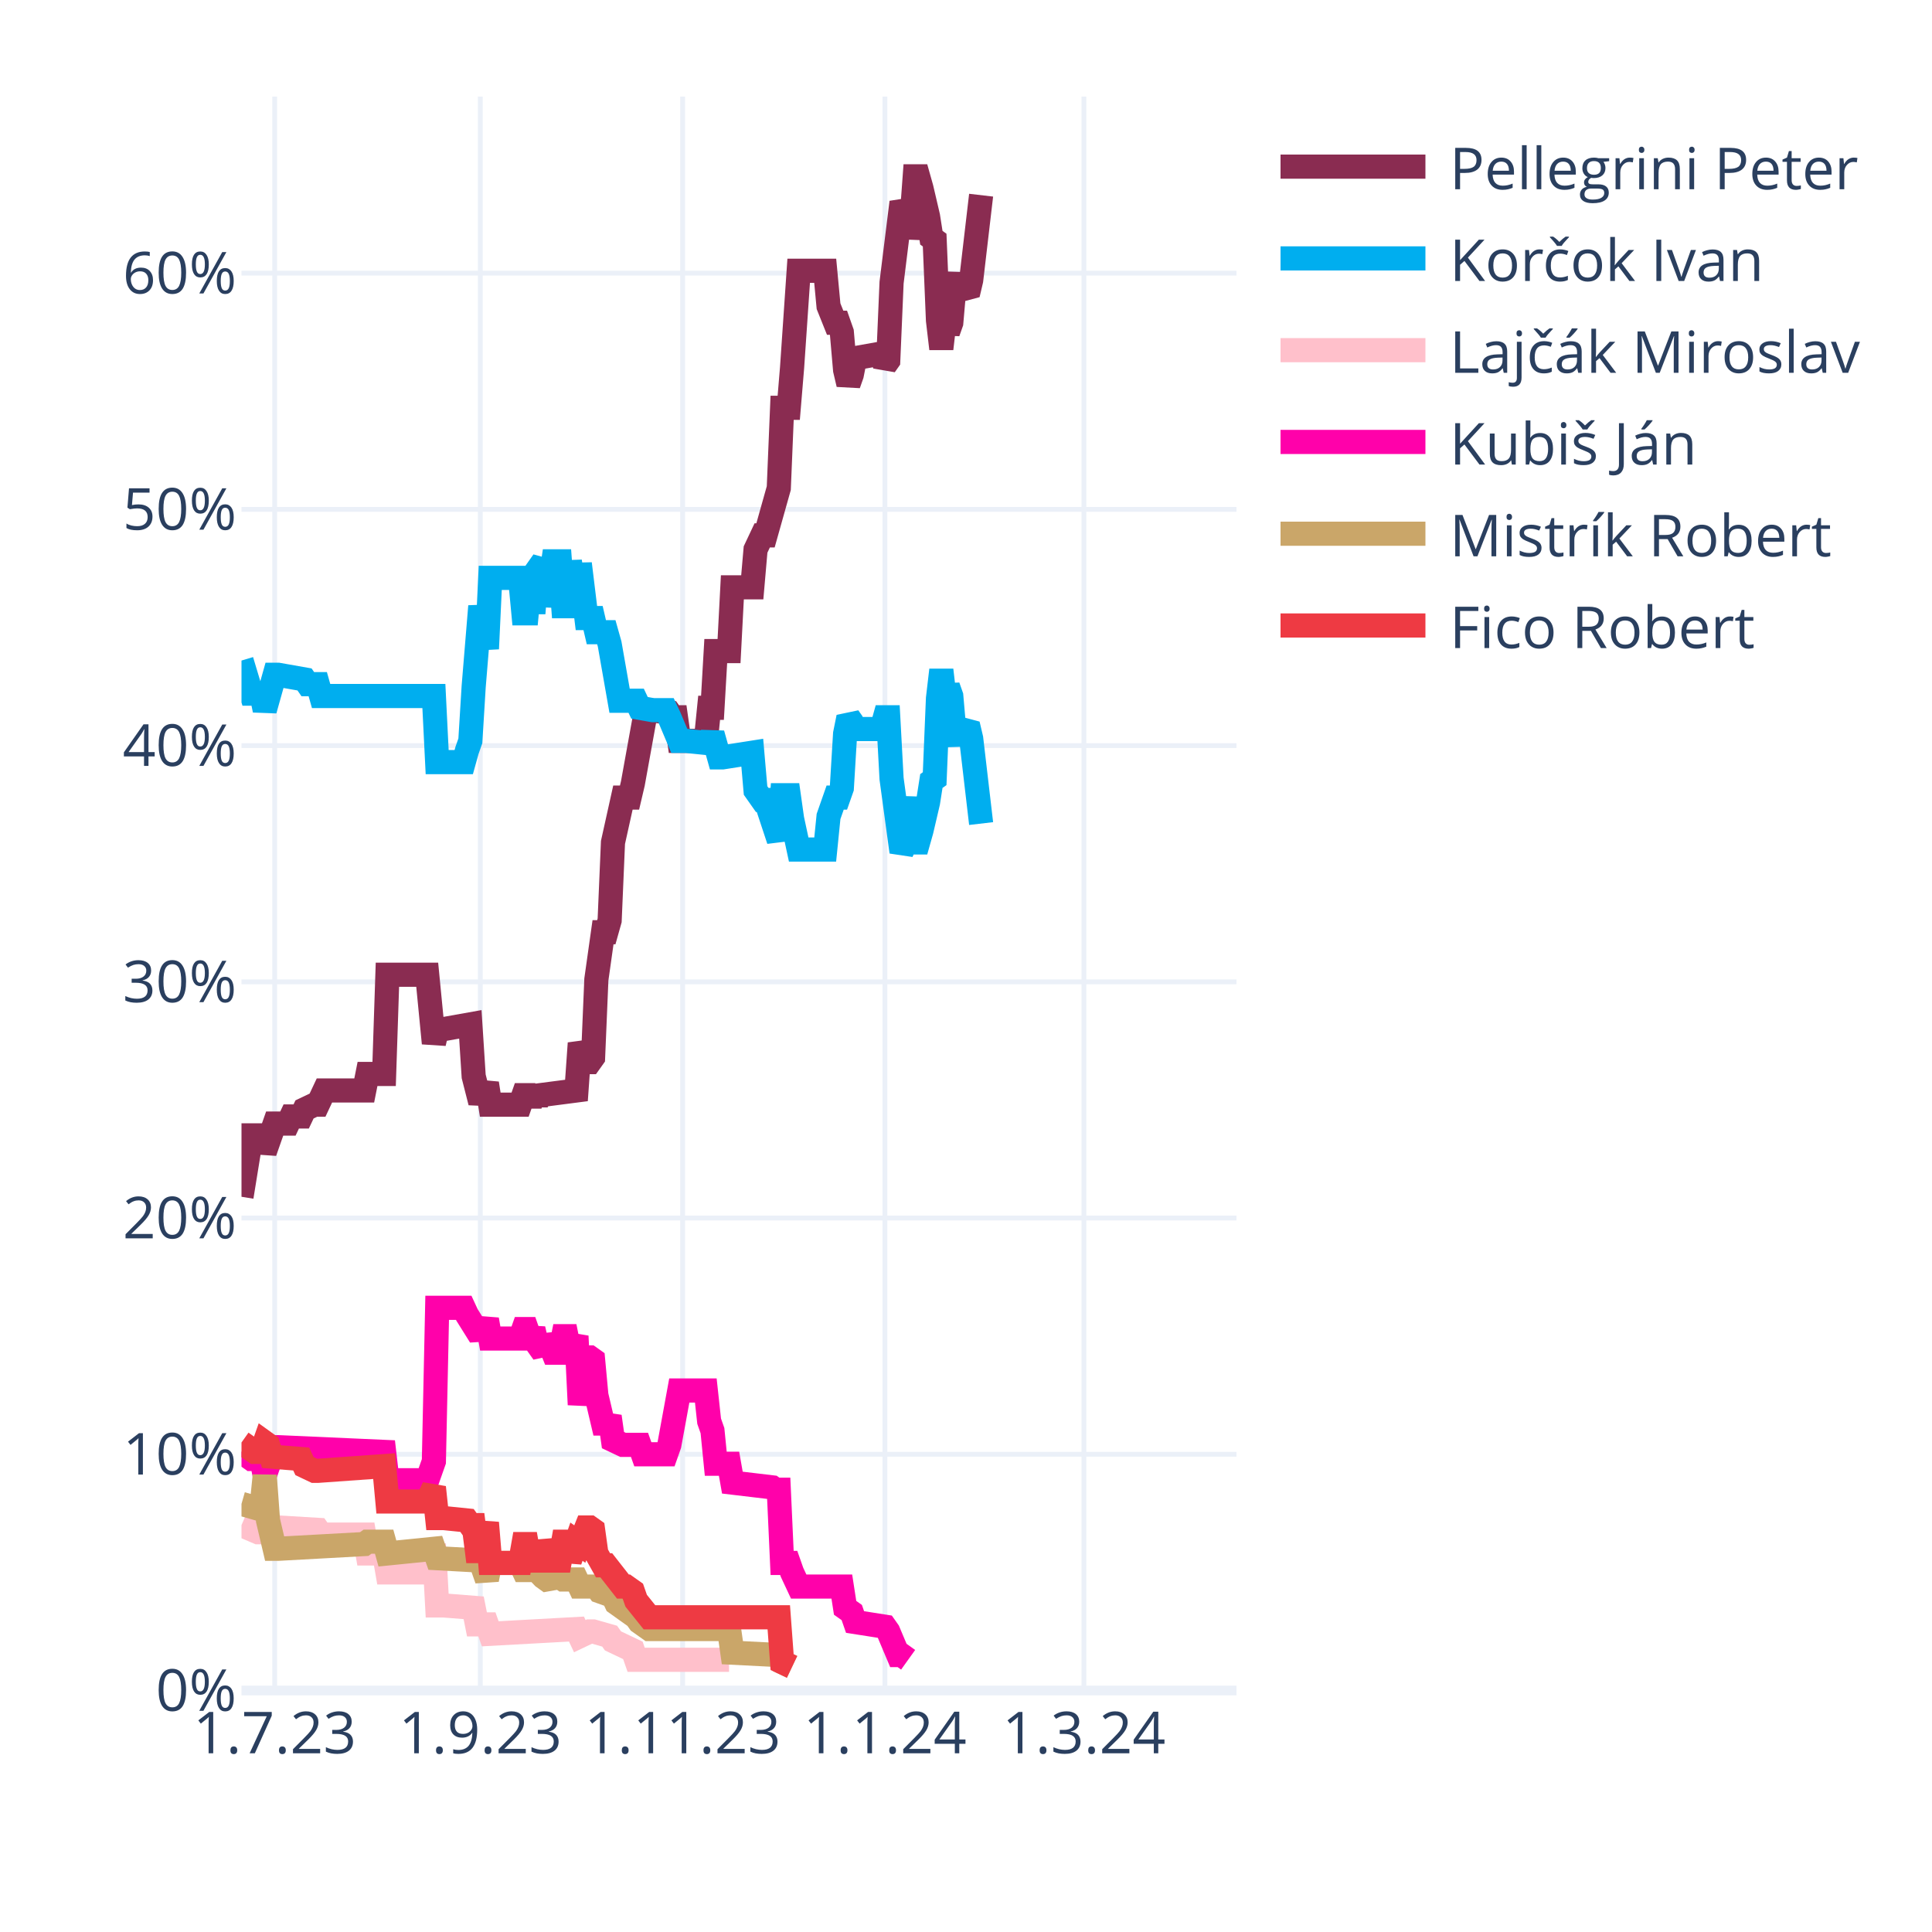
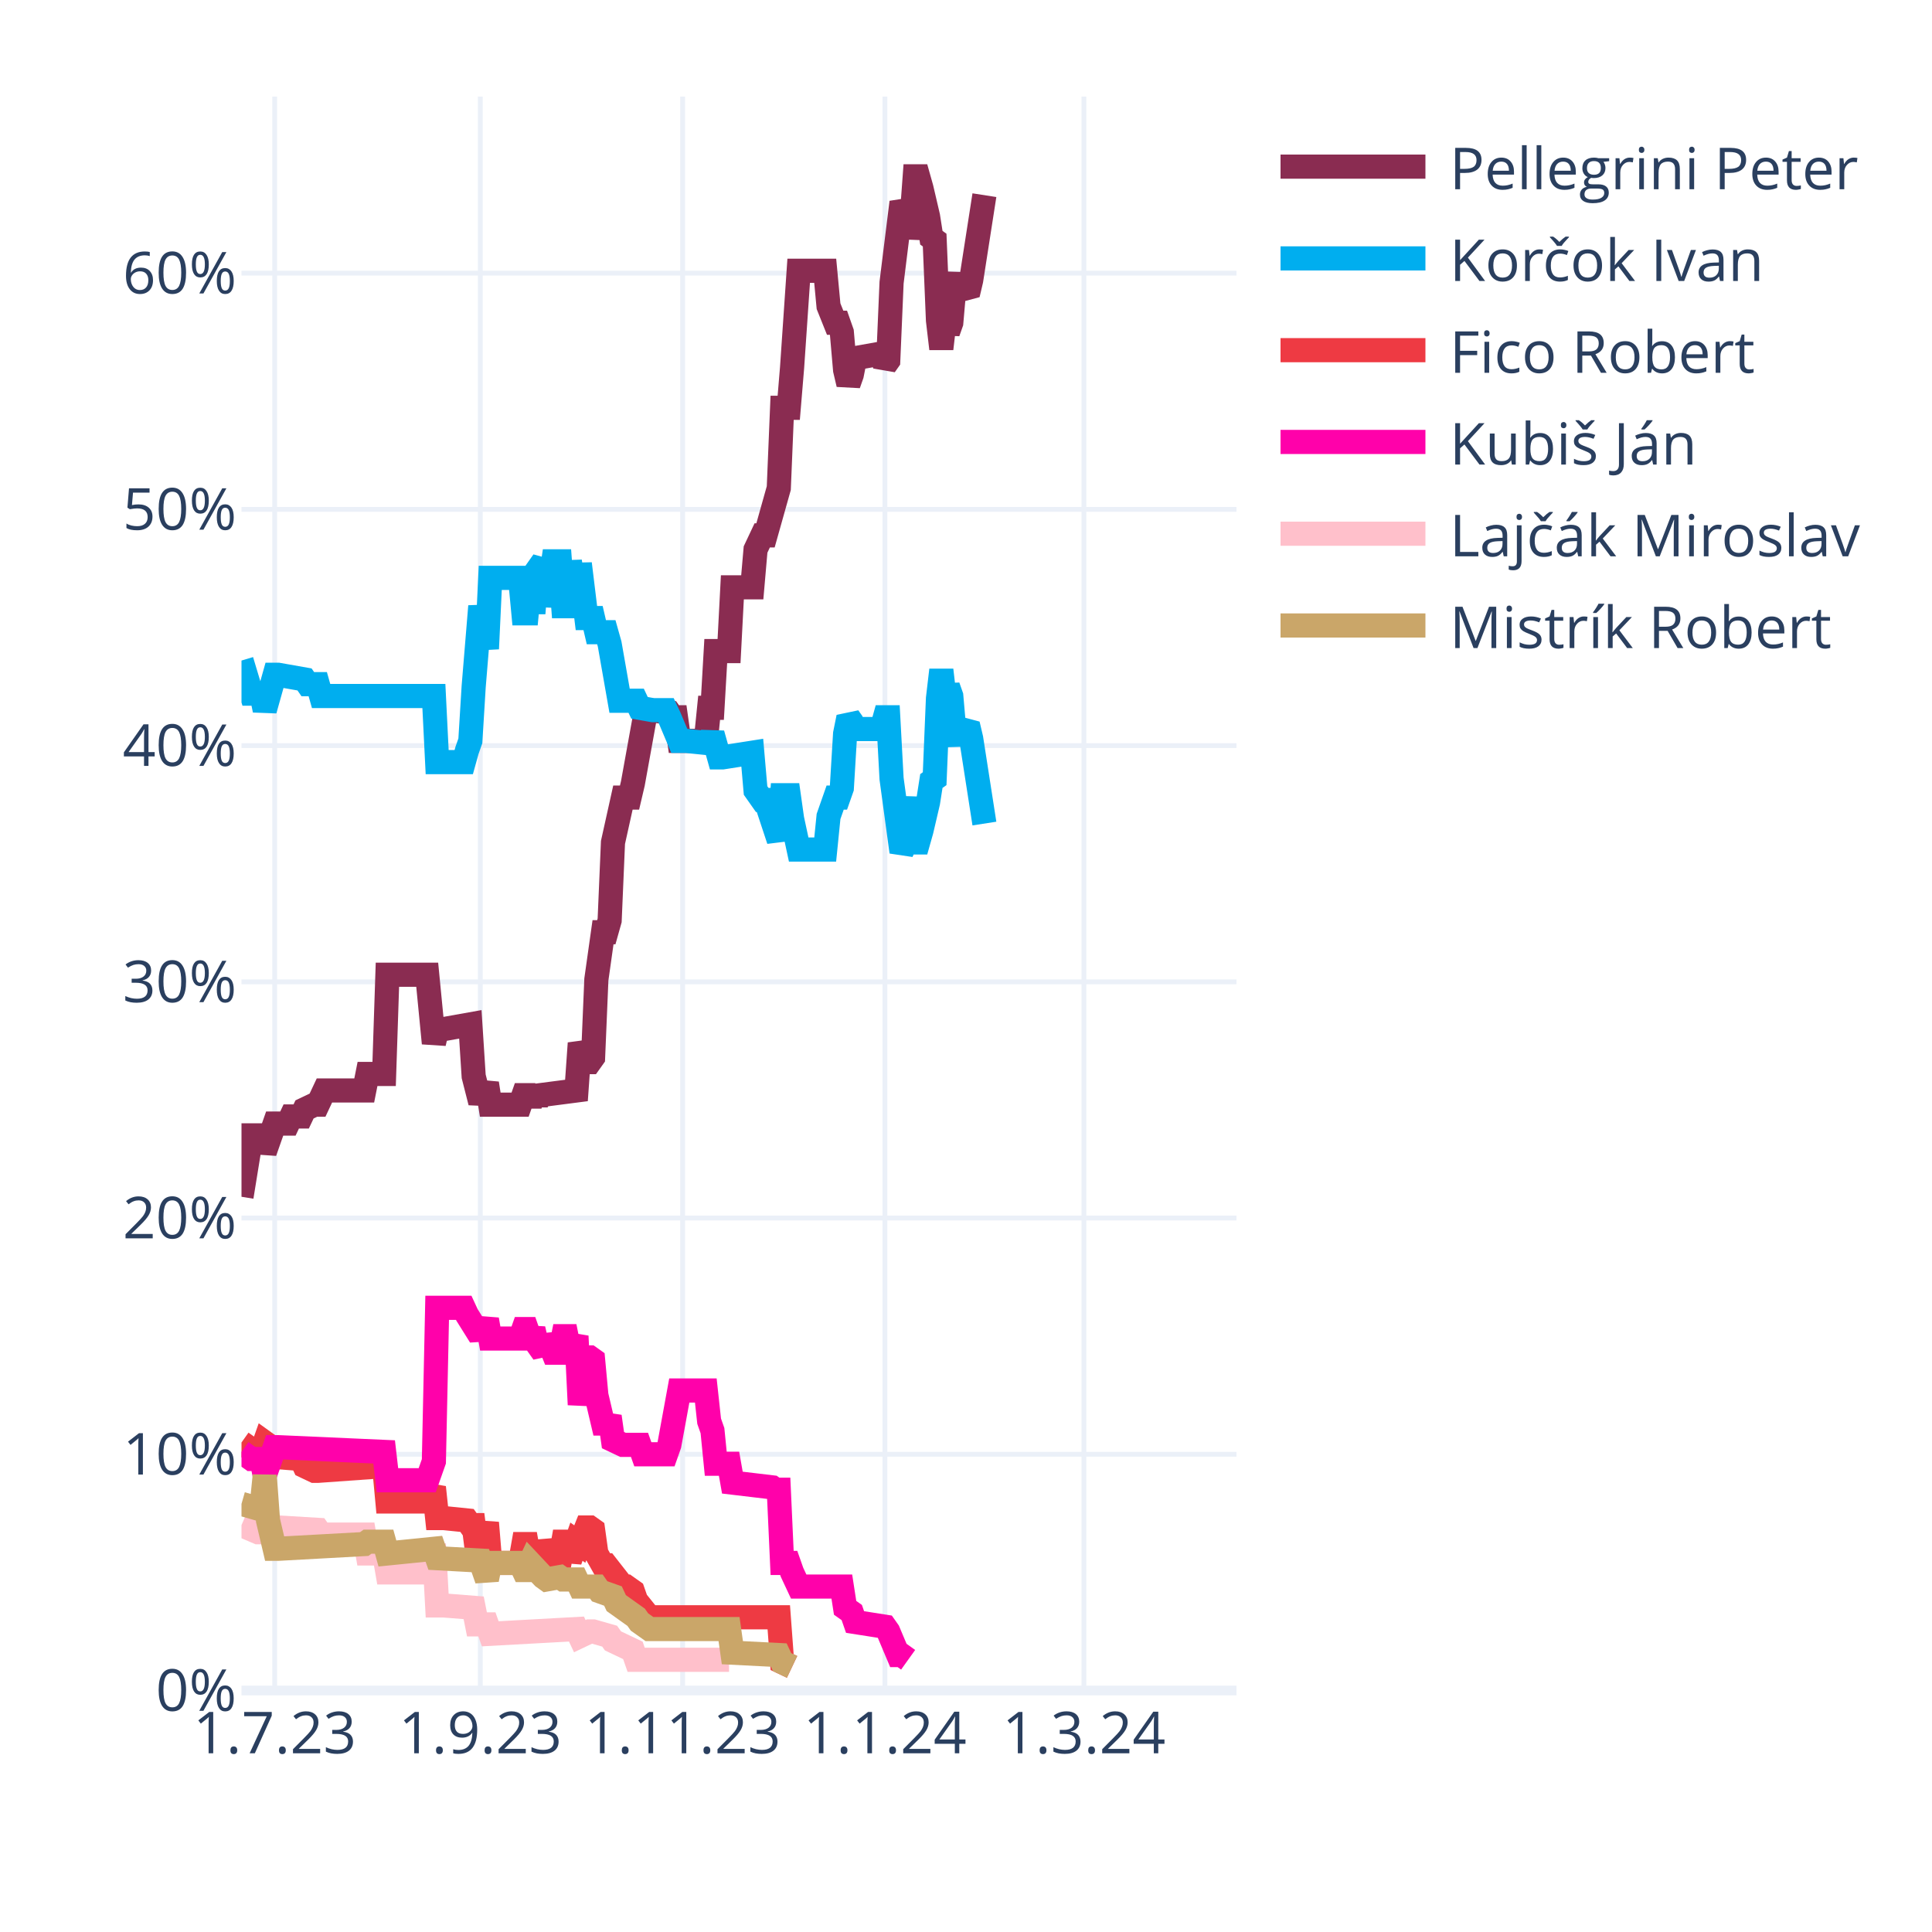
<svg xmlns="http://www.w3.org/2000/svg" class="main-svg" width="400" height="400" style="" viewBox="0 0 400 400">
  <rect x="0" y="0" width="400" height="400" style="fill: rgb(255, 255, 255); fill-opacity: 1;" />
-   <defs id="defs-ccbf01">
+   <defs id="defs-5f5303">
    <g class="clips">
-       <clipPath id="clipccbf01xyplot" class="plotclip">
+       <clipPath id="clip5f5303xyplot" class="plotclip">
        <rect width="206" height="330" />
      </clipPath>
-       <clipPath class="axesclip" id="clipccbf01x">
+       <clipPath class="axesclip" id="clip5f5303x">
        <rect x="50" y="0" width="206" height="400" />
      </clipPath>
-       <clipPath class="axesclip" id="clipccbf01y">
+       <clipPath class="axesclip" id="clip5f5303y">
        <rect x="0" y="20" width="400" height="330" />
      </clipPath>
-       <clipPath class="axesclip" id="clipccbf01xy">
+       <clipPath class="axesclip" id="clip5f5303xy">
        <rect x="50" y="20" width="206" height="330" />
      </clipPath>
    </g>
    <g class="gradients" />
    <g class="patterns" />
  </defs>
  <g class="bglayer" />
  <g class="layer-below">
    <g class="imagelayer" />
    <g class="shapelayer" />
  </g>
  <g class="cartesianlayer">
    <g class="subplot xy">
      <g class="layer-subplot">
        <g class="shapelayer" />
        <g class="imagelayer" />
      </g>
      <g class="minor-gridlayer">
        <g class="x" />
        <g class="y" />
      </g>
      <g class="gridlayer">
        <g class="x">
          <path class="xgrid crisp" transform="translate(56.87,0)" d="M0,20v330" style="stroke: rgb(235, 240, 248); stroke-opacity: 1; stroke-width: 1px;" />
          <path class="xgrid crisp" transform="translate(99.44,0)" d="M0,20v330" style="stroke: rgb(235, 240, 248); stroke-opacity: 1; stroke-width: 1px;" />
          <path class="xgrid crisp" transform="translate(141.33,0)" d="M0,20v330" style="stroke: rgb(235, 240, 248); stroke-opacity: 1; stroke-width: 1px;" />
          <path class="xgrid crisp" transform="translate(183.21,0)" d="M0,20v330" style="stroke: rgb(235, 240, 248); stroke-opacity: 1; stroke-width: 1px;" />
          <path class="xgrid crisp" transform="translate(224.41,0)" d="M0,20v330" style="stroke: rgb(235, 240, 248); stroke-opacity: 1; stroke-width: 1px;" />
        </g>
        <g class="y">
          <path class="ygrid crisp" transform="translate(0,301.09)" d="M50,0h206" style="stroke: rgb(235, 240, 248); stroke-opacity: 1; stroke-width: 1px;" />
          <path class="ygrid crisp" transform="translate(0,252.18)" d="M50,0h206" style="stroke: rgb(235, 240, 248); stroke-opacity: 1; stroke-width: 1px;" />
          <path class="ygrid crisp" transform="translate(0,203.28)" d="M50,0h206" style="stroke: rgb(235, 240, 248); stroke-opacity: 1; stroke-width: 1px;" />
          <path class="ygrid crisp" transform="translate(0,154.37)" d="M50,0h206" style="stroke: rgb(235, 240, 248); stroke-opacity: 1; stroke-width: 1px;" />
          <path class="ygrid crisp" transform="translate(0,105.46)" d="M50,0h206" style="stroke: rgb(235, 240, 248); stroke-opacity: 1; stroke-width: 1px;" />
          <path class="ygrid crisp" transform="translate(0,56.55)" d="M50,0h206" style="stroke: rgb(235, 240, 248); stroke-opacity: 1; stroke-width: 1px;" />
        </g>
      </g>
      <g class="zerolinelayer">
        <path class="yzl zl crisp" transform="translate(0,350)" d="M50,0h206" style="stroke: rgb(235, 240, 248); stroke-opacity: 1; stroke-width: 2px;" />
      </g>
      <path class="xlines-below" />
      <path class="ylines-below" />
      <g class="overlines-below" />
      <g class="xaxislayer-below" />
      <g class="yaxislayer-below" />
      <g class="overaxes-below" />
-       <g class="plot" transform="translate(50,20)" clip-path="url(#clipccbf01xyplot)">
+       <g class="plot" transform="translate(50,20)" clip-path="url(#clip5f5303xyplot)">
        <g class="scatterlayer mlayer">
-           <g class="trace scatter tracee140c7" style="stroke-miterlimit: 2; opacity: 1;">
-             <g class="fills" />
-             <g class="errorbars" />
-             <g class="lines">
-               <path class="js-line" d="M0,227.78L2.06,215.07L2.75,215.07L4.12,215.07L4.81,218.49L6.87,212.62L7.55,212.62L9.61,212.62L10.3,211.15L12.36,211.15L13.05,209.69L15.11,208.71L15.79,208.71L17.17,205.77L17.85,205.77L25.41,205.77L26.09,202.35L29.53,202.35L30.21,181.81L38.45,181.81L39.83,195.99L40.51,193.06L41.89,193.06L47.38,192.08L48.07,202.84L49.44,208.22L50.13,206.26L50.81,204.31L51.5,208.71L57.68,208.71L58.37,206.75L59.05,206.75L59.74,208.71L60.43,206.75L61.11,208.22L61.8,206.75L69.35,205.77L70.04,195.99L71.41,199.9L72.1,199.9L72.79,198.93L73.47,182.79L74.85,173.01L75.53,173.01L76.22,170.56L76.91,154.42L78.97,145.13L79.65,145.13L80.34,145.13L81.03,142.19L83.77,127.03L84.46,127.03L88.58,127.52L89.27,128.5L89.95,128.5L90.64,133.39L96.13,133.39L96.82,126.54L97.51,126.54L98.19,114.8L100.94,114.8L101.63,101.6L105.75,101.6L106.43,93.77L107.81,90.84L108.49,90.84L111.24,81.06L111.93,64.43L113.3,64.43L113.99,56.12L115.36,36.06L116.05,36.06L120.85,36.06L121.54,43.4L122.91,46.82L123.6,46.82L124.29,48.78L124.97,56.6L125.66,59.54L126.35,57.58L127.03,54.16L132.53,53.18L133.21,55.63L133.9,54.65L134.59,38.51L136.65,21.88L137.33,23.35L138.02,29.22L138.71,25.79L139.39,16.5L140.08,16.5L140.77,18.95L142.14,24.81L142.83,29.22L143.51,29.71L144.2,46.33L144.89,52.2L145.57,46.33L146.26,48.78L146.95,46.82L147.63,39L148.32,37.04L149.01,39.49L150.38,40.95L151.07,38.02L153.13,20.41" style="vector-effect: none; fill: none; stroke: rgb(138, 44, 81); stroke-opacity: 1; stroke-width: 5px; opacity: 1;" />
-             </g>
-             <g class="points" />
-             <g class="text" />
-           </g>
-           <g class="trace scatter tracede6d3f" style="stroke-miterlimit: 2; opacity: 1;">
-             <g class="fills" />
-             <g class="errorbars" />
-             <g class="lines">
-               <path class="js-line" d="M0,116.76L2.06,123.61L2.75,123.61L4.12,123.61L4.81,127.03L6.87,119.7L7.55,119.7L13.05,120.67L13.73,121.65L15.79,121.65L16.48,124.1L39.83,124.1L40.51,137.79L46.01,137.79L46.69,135.35L47.38,133.39L48.07,122.14L49.44,105.51L50.13,109.91L50.81,114.32L51.5,99.64L57.68,99.64L58.37,106.98L59.05,106.98L59.74,99.64L60.43,106.98L61.11,98.18L62.49,96.22L63.17,105.51L64.55,96.22L65.23,96.22L65.92,96.22L66.61,105.51L67.29,105.51L67.98,96.22L69.35,105.51L70.04,96.71L71.41,107.96L72.1,107.96L72.79,107.96L73.47,110.89L75.53,110.89L76.22,113.34L78.28,125.08L78.97,125.08L81.71,125.08L82.4,126.54L85.15,127.03L85.83,127.03L87.89,127.03L88.58,128.5L90.64,133.39L92.01,133.39L96.82,133.88L97.51,131.92L98.88,136.81L99.57,136.81L105.75,135.84L106.43,143.66L107.81,145.62L108.49,145.62L111.24,153.93L111.93,144.64L113.3,144.64L113.99,149.53L115.36,155.89L116.05,155.89L120.85,155.89L121.54,149.04L122.91,145.13L123.6,145.13L124.29,143.17L124.97,131.92L125.66,128.5L126.35,129.48L127.03,130.94L132.53,130.94L133.21,128.5L133.9,128.5L134.59,141.22L136.65,156.38L137.33,154.91L138.71,145.13L139.39,154.42L140.08,154.42L140.77,151.98L142.14,146.11L142.83,141.7L143.51,141.22L144.2,124.59L144.89,118.72L145.57,124.59L146.26,122.14L146.95,124.1L147.63,131.92L148.32,133.88L149.01,131.43L150.38,129.97L151.07,132.9L153.13,150.51" style="vector-effect: none; fill: none; stroke: rgb(0, 174, 239); stroke-opacity: 1; stroke-width: 5px; opacity: 1;" />
-             </g>
-             <g class="points" />
-             <g class="text" />
-           </g>
-           <g class="trace scatter tracec9d728" style="stroke-miterlimit: 2; opacity: 1;">
+           <g class="trace scatter trace126c71" style="stroke-miterlimit: 2; opacity: 1;">
+             <g class="fills" />
+             <g class="errorbars" />
+             <g class="lines">
+               <path class="js-line" d="M0,227.78L2.06,215.07L2.75,215.07L4.12,215.07L4.81,218.49L6.87,212.62L7.55,212.62L9.61,212.62L10.3,211.15L12.36,211.15L13.05,209.69L15.11,208.71L15.79,208.71L17.17,205.77L17.85,205.77L25.41,205.77L26.09,202.35L29.53,202.35L30.21,181.81L38.45,181.81L39.83,195.99L40.51,193.06L41.89,193.06L47.38,192.08L48.07,202.84L49.44,208.22L50.13,206.26L50.81,204.31L51.5,208.71L57.68,208.71L58.37,206.75L59.05,206.75L59.74,208.71L60.43,206.75L61.11,208.22L61.8,206.75L69.35,205.77L70.04,195.99L71.41,199.9L72.1,199.9L72.79,198.93L73.47,182.79L74.85,173.01L75.53,173.01L76.22,170.56L76.91,154.42L78.97,145.13L79.65,145.13L80.34,145.13L81.03,142.19L83.77,127.03L84.46,127.03L88.58,127.52L89.27,128.5L89.95,128.5L90.64,133.39L96.13,133.39L96.82,126.54L97.51,126.54L98.19,114.8L100.94,114.8L101.63,101.6L105.75,101.6L106.43,93.77L107.81,90.84L108.49,90.84L111.24,81.06L111.93,64.43L113.3,64.43L113.99,56.12L115.36,36.06L116.05,36.06L120.85,36.06L121.54,43.4L122.91,46.82L123.6,46.82L124.29,48.78L124.97,56.6L125.66,59.54L126.35,57.58L127.03,54.16L132.53,53.18L133.21,55.63L133.9,54.65L134.59,38.51L136.65,21.88L137.33,23.35L138.02,29.22L138.71,25.79L139.39,16.5L140.08,16.5L140.77,18.95L142.14,24.81L142.83,29.22L143.51,29.71L144.2,46.33L144.89,52.2L145.57,46.33L146.26,48.78L146.95,46.82L147.63,39L148.32,37.04L149.01,39.49L150.38,40.95L151.07,38.02L153.81,20.41" style="vector-effect: none; fill: none; stroke: rgb(138, 44, 81); stroke-opacity: 1; stroke-width: 5px; opacity: 1;" />
+             </g>
+             <g class="points" />
+             <g class="text" />
+           </g>
+           <g class="trace scatter trace84810f" style="stroke-miterlimit: 2; opacity: 1;">
+             <g class="fills" />
+             <g class="errorbars" />
+             <g class="lines">
+               <path class="js-line" d="M0,116.76L2.06,123.61L2.75,123.61L4.12,123.61L4.81,127.03L6.87,119.7L7.55,119.7L13.05,120.67L13.73,121.65L15.79,121.65L16.48,124.1L39.83,124.1L40.51,137.79L46.01,137.79L46.69,135.35L47.38,133.39L48.07,122.14L49.44,105.51L50.13,109.91L50.81,114.32L51.5,99.64L57.68,99.64L58.37,106.98L59.05,106.98L59.74,99.64L60.43,106.98L61.11,98.18L62.49,96.22L63.17,105.51L64.55,96.22L65.23,96.22L65.92,96.22L66.61,105.51L67.29,105.51L67.98,96.22L69.35,105.51L70.04,96.71L71.41,107.96L72.1,107.96L72.79,107.96L73.47,110.89L75.53,110.89L76.22,113.34L78.28,125.08L78.97,125.08L81.71,125.08L82.4,126.54L85.15,127.03L85.83,127.03L87.89,127.03L88.58,128.5L90.64,133.39L92.01,133.39L96.82,133.88L97.51,131.92L98.88,136.81L99.57,136.81L105.75,135.84L106.43,143.66L107.81,145.62L108.49,145.62L111.24,153.93L111.93,144.64L113.3,144.64L113.99,149.53L115.36,155.89L116.05,155.89L120.85,155.89L121.54,149.04L122.91,145.13L123.6,145.13L124.29,143.17L124.97,131.92L125.66,128.5L126.35,129.48L127.03,130.94L132.53,130.94L133.21,128.5L133.9,128.5L134.59,141.22L136.65,156.38L137.33,154.91L138.71,145.13L139.39,154.42L140.08,154.42L140.77,151.98L142.14,146.11L142.83,141.7L143.51,141.22L144.2,124.59L144.89,118.72L145.57,124.59L146.26,122.14L146.95,124.1L147.63,131.92L148.32,133.88L149.01,131.43L150.38,129.97L151.07,132.9L153.81,150.51" style="vector-effect: none; fill: none; stroke: rgb(0, 174, 239); stroke-opacity: 1; stroke-width: 5px; opacity: 1;" />
+             </g>
+             <g class="points" />
+             <g class="text" />
+           </g>
+           <g class="trace scatter tracefad184" style="stroke-miterlimit: 2; opacity: 1;">
+             <g class="fills" />
+             <g class="errorbars" />
+             <g class="lines">
+               <path class="js-line" d="M0,278.65L2.75,280.6L3.43,280.6L4.12,280.6L4.81,278.65L5.49,279.14L6.18,281.58L12.36,282.07L13.05,283.54L15.11,284.52L15.79,284.52L29.53,283.54L30.21,290.87L38.45,290.87L39.83,287.94L40.51,294.3L41.89,294.3L46.69,294.79L47.38,295.76L48.07,295.76L48.75,301.14L49.44,301.14L50.13,298.21L50.81,295.28L51.5,303.59L57.68,303.59L58.37,299.68L59.05,299.68L59.74,303.59L60.43,299.68L61.11,303.1L62.49,303.1L63.17,299.19L64.55,303.1L65.23,303.1L65.92,303.1L66.61,299.19L67.29,299.19L67.98,303.1L69.35,299.19L70.04,299.68L71.41,296.25L72.1,296.25L72.79,296.74L73.47,301.63L74.85,304.08L75.53,304.08L78.97,308.48L79.65,308.48L81.03,309.46L81.71,311.41L84.46,314.84L85.15,314.84L111.24,314.84L111.93,324.13L113.99,325.11" style="vector-effect: none; fill: none; stroke: rgb(238, 58, 67); stroke-opacity: 1; stroke-width: 5px; opacity: 1;" />
+             </g>
+             <g class="points" />
+             <g class="text" />
+           </g>
+           <g class="trace scatter trace00611e" style="stroke-miterlimit: 2; opacity: 1;">
+             <g class="fills" />
+             <g class="errorbars" />
+             <g class="lines">
+               <path class="js-line" d="M0,280.6L2.06,282.07L2.75,282.07L4.12,282.07L4.81,285.49L6.87,279.62L7.55,279.62L29.53,280.6L30.21,286.47L38.45,286.47L39.83,282.56L40.51,250.77L41.89,250.77L46.01,250.77L46.69,252.24L49.44,256.64L50.13,255.17L50.81,253.21L51.5,257.13L57.68,257.13L58.37,255.17L59.05,255.17L59.74,257.13L60.43,255.17L61.11,258.11L62.49,260.06L63.17,256.64L64.55,260.06L65.23,260.06L65.92,260.06L66.61,256.64L67.29,256.64L67.98,260.06L69.35,256.64L70.04,270.82L71.41,261.04L72.1,261.04L72.79,261.53L73.47,268.87L74.85,274.73L75.53,274.73L76.22,273.27L76.91,278.16L78.97,279.14L79.65,279.14L82.4,279.14L83.09,281.09L87.89,281.09L88.58,279.14L90.64,267.89L92.01,267.89L96.13,267.89L96.82,274.24L97.51,276.2L98.19,283.05L100.94,283.05L101.63,286.96L109.87,287.94L110.55,288.43L111.24,288.43L111.93,303.59L113.3,303.59L113.99,305.55L115.36,308.48L116.05,308.48L124.29,308.48L124.97,312.88L126.35,313.86L127.03,315.82L133.21,316.79L133.9,317.77L135.96,322.66L136.65,322.66L138.02,323.64" style="vector-effect: none; fill: none; stroke: rgb(255, 1, 170); stroke-opacity: 1; stroke-width: 5px; opacity: 1;" />
+             </g>
+             <g class="points" />
+             <g class="text" />
+           </g>
+           <g class="trace scatter tracefabdfe" style="stroke-miterlimit: 2; opacity: 1;">
            <g class="fills" />
            <g class="errorbars" />
            <g class="lines">
              <path class="js-line" d="M0,295.76L3.43,297.23L4.12,297.23L6.87,296.25L7.55,296.25L15.79,296.74L16.48,297.72L25.41,297.72L26.09,301.63L29.53,301.63L30.21,305.55L38.45,305.55L39.83,299.68L40.51,312.39L41.89,312.39L48.07,312.88L48.75,316.31L50.81,316.31L51.5,318.26L69.35,317.28L70.04,318.75L72.1,317.77L72.79,317.77L76.22,318.75L76.91,319.73L81.03,321.69L81.71,323.64L100.94,323.64" style="vector-effect: none; fill: none; stroke: rgb(255, 192, 203); stroke-opacity: 1; stroke-width: 5px; opacity: 1;" />
            </g>
            <g class="points" />
            <g class="text" />
          </g>
-           <g class="trace scatter tracee15615" style="stroke-miterlimit: 2; opacity: 1;">
-             <g class="fills" />
-             <g class="errorbars" />
-             <g class="lines">
-               <path class="js-line" d="M0,280.6L2.06,282.07L2.75,282.07L4.12,282.07L4.81,285.49L6.87,279.62L7.55,279.62L29.53,280.6L30.21,286.47L38.45,286.47L39.83,282.56L40.51,250.77L41.89,250.77L46.01,250.77L46.69,252.24L49.44,256.64L50.13,255.17L50.81,253.21L51.5,257.13L57.68,257.13L58.37,255.17L59.05,255.17L59.74,257.13L60.43,255.17L61.11,258.11L62.49,260.06L63.17,256.64L64.55,260.06L65.23,260.06L65.92,260.06L66.61,256.64L67.29,256.64L67.98,260.06L69.35,256.64L70.04,270.82L71.41,261.04L72.1,261.04L72.79,261.53L73.47,268.87L74.85,274.73L75.53,274.73L76.22,273.27L76.91,278.16L78.97,279.14L79.65,279.14L82.4,279.14L83.09,281.09L87.89,281.09L88.58,279.14L90.64,267.89L92.01,267.89L96.13,267.89L96.82,274.24L97.51,276.2L98.19,283.05L100.94,283.05L101.63,286.96L109.87,287.94L110.55,288.43L111.24,288.43L111.93,303.59L113.3,303.59L113.99,305.55L115.36,308.48L116.05,308.48L124.29,308.48L124.97,312.88L126.35,313.86L127.03,315.82L133.21,316.79L133.9,317.77L135.96,322.66L136.65,322.66L138.02,323.64" style="vector-effect: none; fill: none; stroke: rgb(255, 1, 170); stroke-opacity: 1; stroke-width: 5px; opacity: 1;" />
-             </g>
-             <g class="points" />
-             <g class="text" />
-           </g>
-           <g class="trace scatter trace75f46a" style="stroke-miterlimit: 2; opacity: 1;">
+           <g class="trace scatter trace3cb7c5" style="stroke-miterlimit: 2; opacity: 1;">
            <g class="fills" />
            <g class="errorbars" />
            <g class="lines">
              <path class="js-line" d="M0,291.36L3.43,292.34L4.12,292.34L4.81,285.49L5.49,294.79L6.87,300.66L7.55,300.66L25.41,299.68L26.09,299.19L29.53,299.19L30.21,301.63L39.83,300.66L40.51,302.61L49.44,303.1L50.13,305.06L50.81,307.01L51.5,303.59L57.68,303.59L58.37,305.06L59.05,305.06L59.74,303.59L62.49,306.52L63.17,307.01L65.92,306.52L66.61,307.01L69.35,307.01L70.04,308.48L73.47,308.48L74.16,309.46L76.91,310.44L77.59,311.9L81.71,314.84L82.4,315.82L84.46,317.28L85.15,317.28L100.94,317.28L101.63,322.17L111.24,322.66L111.93,324.13L113.99,325.11" style="vector-effect: none; fill: none; stroke: rgb(202, 166, 105); stroke-opacity: 1; stroke-width: 5px; opacity: 1;" />
-             </g>
-             <g class="points" />
-             <g class="text" />
-           </g>
-           <g class="trace scatter trace9fcbfc" style="stroke-miterlimit: 2; opacity: 1;">
-             <g class="fills" />
-             <g class="errorbars" />
-             <g class="lines">
-               <path class="js-line" d="M0,278.65L2.75,280.6L3.43,280.6L4.12,280.6L4.81,278.65L5.49,279.14L6.18,281.58L12.36,282.07L13.05,283.54L15.11,284.52L15.79,284.52L29.53,283.54L30.21,290.87L38.45,290.87L39.83,287.94L40.51,294.3L41.89,294.3L46.69,294.79L47.38,295.76L48.07,295.76L48.75,301.14L49.44,301.14L50.13,298.21L50.81,295.28L51.5,303.59L57.68,303.59L58.37,299.68L59.05,299.68L59.74,303.59L60.43,299.68L61.11,303.1L62.49,303.1L63.17,299.19L64.55,303.1L65.23,303.1L65.92,303.1L66.61,299.19L67.29,299.19L67.98,303.1L69.35,299.19L70.04,299.68L71.41,296.25L72.1,296.25L72.79,296.74L73.47,301.63L74.85,304.08L75.53,304.08L78.97,308.48L79.65,308.48L81.03,309.46L81.71,311.41L84.46,314.84L85.15,314.84L111.24,314.84L111.93,324.13L113.99,325.11" style="vector-effect: none; fill: none; stroke: rgb(238, 58, 67); stroke-opacity: 1; stroke-width: 5px; opacity: 1;" />
            </g>
            <g class="points" />
            <g class="text" />
          </g>
        </g>
      </g>
      <g class="overplot" />
      <path class="xlines-above crisp" d="M0,0" style="fill: none;" />
      <path class="ylines-above crisp" d="M0,0" style="fill: none;" />
      <g class="overlines-above" />
      <g class="xaxislayer-above">
        <g class="xtick">
          <text text-anchor="middle" x="0" y="363" transform="translate(56.87,0)" style="font-family: 'Open Sans', verdana, arial, sans-serif; font-size: 12px; fill: rgb(42, 63, 95); fill-opacity: 1; white-space: pre; opacity: 1;">1.7.23</text>
        </g>
        <g class="xtick">
          <text text-anchor="middle" x="0" y="363" style="font-family: 'Open Sans', verdana, arial, sans-serif; font-size: 12px; fill: rgb(42, 63, 95); fill-opacity: 1; white-space: pre; opacity: 1;" transform="translate(99.44,0)">1.9.23</text>
        </g>
        <g class="xtick">
          <text text-anchor="middle" x="0" y="363" style="font-family: 'Open Sans', verdana, arial, sans-serif; font-size: 12px; fill: rgb(42, 63, 95); fill-opacity: 1; white-space: pre; opacity: 1;" transform="translate(141.33,0)">1.11.23</text>
        </g>
        <g class="xtick">
          <text text-anchor="middle" x="0" y="363" style="font-family: 'Open Sans', verdana, arial, sans-serif; font-size: 12px; fill: rgb(42, 63, 95); fill-opacity: 1; white-space: pre; opacity: 1;" transform="translate(183.21,0)">1.1.24</text>
        </g>
        <g class="xtick">
          <text text-anchor="middle" x="0" y="363" style="font-family: 'Open Sans', verdana, arial, sans-serif; font-size: 12px; fill: rgb(42, 63, 95); fill-opacity: 1; white-space: pre; opacity: 1;" transform="translate(224.41,0)">1.3.24</text>
        </g>
      </g>
      <g class="yaxislayer-above">
        <g class="ytick">
          <text text-anchor="end" x="49" y="4.2" transform="translate(0,350)" style="font-family: 'Open Sans', verdana, arial, sans-serif; font-size: 12px; fill: rgb(42, 63, 95); fill-opacity: 1; white-space: pre; opacity: 1;">0%</text>
        </g>
        <g class="ytick">
          <text text-anchor="end" x="49" y="4.2" style="font-family: 'Open Sans', verdana, arial, sans-serif; font-size: 12px; fill: rgb(42, 63, 95); fill-opacity: 1; white-space: pre; opacity: 1;" transform="translate(0,301.09)">10%</text>
        </g>
        <g class="ytick">
          <text text-anchor="end" x="49" y="4.2" style="font-family: 'Open Sans', verdana, arial, sans-serif; font-size: 12px; fill: rgb(42, 63, 95); fill-opacity: 1; white-space: pre; opacity: 1;" transform="translate(0,252.18)">20%</text>
        </g>
        <g class="ytick">
          <text text-anchor="end" x="49" y="4.2" style="font-family: 'Open Sans', verdana, arial, sans-serif; font-size: 12px; fill: rgb(42, 63, 95); fill-opacity: 1; white-space: pre; opacity: 1;" transform="translate(0,203.28)">30%</text>
        </g>
        <g class="ytick">
          <text text-anchor="end" x="49" y="4.2" style="font-family: 'Open Sans', verdana, arial, sans-serif; font-size: 12px; fill: rgb(42, 63, 95); fill-opacity: 1; white-space: pre; opacity: 1;" transform="translate(0,154.37)">40%</text>
        </g>
        <g class="ytick">
          <text text-anchor="end" x="49" y="4.2" style="font-family: 'Open Sans', verdana, arial, sans-serif; font-size: 12px; fill: rgb(42, 63, 95); fill-opacity: 1; white-space: pre; opacity: 1;" transform="translate(0,105.46)">50%</text>
        </g>
        <g class="ytick">
          <text text-anchor="end" x="49" y="4.2" style="font-family: 'Open Sans', verdana, arial, sans-serif; font-size: 12px; fill: rgb(42, 63, 95); fill-opacity: 1; white-space: pre; opacity: 1;" transform="translate(0,56.55)">60%</text>
        </g>
      </g>
      <g class="overaxes-above" />
    </g>
  </g>
  <g class="polarlayer" />
  <g class="smithlayer" />
  <g class="ternarylayer" />
  <g class="geolayer" />
  <g class="funnelarealayer" />
  <g class="pielayer" />
  <g class="iciclelayer" />
  <g class="treemaplayer" />
  <g class="sunburstlayer" />
  <g class="glimages" />
-   <defs id="topdefs-ccbf01">
+   <defs id="topdefs-5f5303">
    <g class="clips" />
-     <clipPath id="legendccbf01">
+     <clipPath id="legend5f5303">
      <rect width="128" height="124" x="0" y="0" />
    </clipPath>
  </defs>
  <g class="layer-above">
    <g class="imagelayer" />
    <g class="shapelayer" />
  </g>
  <g class="infolayer">
    <g class="legend" pointer-events="all" transform="translate(260.12,20)">
      <rect class="bg" shape-rendering="crispEdges" width="128" height="124" x="0" y="0" style="stroke: rgb(68, 68, 68); stroke-opacity: 1; fill: rgb(255, 255, 255); fill-opacity: 1; stroke-width: 0px;" />
-       <g class="scrollbox" transform="" clip-path="url(#legendccbf01)">
+       <g class="scrollbox" transform="" clip-path="url(#legend5f5303)">
        <g class="groups">
          <g class="traces" transform="translate(0,14.5)" style="opacity: 1;">
            <text class="legendtext" text-anchor="start" x="40" y="4.68" style="font-family: 'Open Sans', verdana, arial, sans-serif; font-size: 12px; fill: rgb(42, 63, 95); fill-opacity: 1; white-space: pre;">Pellegrini Peter</text>
            <g class="layers" style="opacity: 1;">
              <g class="legendfill" />
              <g class="legendlines">
                <path class="js-line" d="M5,0h30" style="fill: none; stroke: rgb(138, 44, 81); stroke-opacity: 1; stroke-width: 5px;" />
              </g>
              <g class="legendsymbols">
                <g class="legendpoints" />
              </g>
            </g>
            <rect class="legendtoggle" x="0" y="-9.5" width="122.703" height="19" style="fill: rgb(0, 0, 0); fill-opacity: 0;" />
          </g>
          <g class="traces" transform="translate(0,33.5)" style="opacity: 1;">
            <text class="legendtext" text-anchor="start" x="40" y="4.68" style="font-family: 'Open Sans', verdana, arial, sans-serif; font-size: 12px; fill: rgb(42, 63, 95); fill-opacity: 1; white-space: pre;">Korčok Ivan</text>
            <g class="layers" style="opacity: 1;">
              <g class="legendfill" />
              <g class="legendlines">
                <path class="js-line" d="M5,0h30" style="fill: none; stroke: rgb(0, 174, 239); stroke-opacity: 1; stroke-width: 5px;" />
              </g>
              <g class="legendsymbols">
                <g class="legendpoints" />
              </g>
            </g>
            <rect class="legendtoggle" x="0" y="-9.5" width="122.703" height="19" style="fill: rgb(0, 0, 0); fill-opacity: 0;" />
          </g>
          <g class="traces" transform="translate(0,52.5)" style="opacity: 1;">
-             <text class="legendtext" text-anchor="start" x="40" y="4.68" style="font-family: 'Open Sans', verdana, arial, sans-serif; font-size: 12px; fill: rgb(42, 63, 95); fill-opacity: 1; white-space: pre;">Lajčák Miroslav</text>
-             <g class="layers" style="opacity: 1;">
-               <g class="legendfill" />
-               <g class="legendlines">
-                 <path class="js-line" d="M5,0h30" style="fill: none; stroke: rgb(255, 192, 203); stroke-opacity: 1; stroke-width: 5px;" />
+             <text class="legendtext" text-anchor="start" x="40" y="4.68" style="font-family: 'Open Sans', verdana, arial, sans-serif; font-size: 12px; fill: rgb(42, 63, 95); fill-opacity: 1; white-space: pre;">Fico Robert</text>
+             <g class="layers" style="opacity: 1;">
+               <g class="legendfill" />
+               <g class="legendlines">
+                 <path class="js-line" d="M5,0h30" style="fill: none; stroke: rgb(238, 58, 67); stroke-opacity: 1; stroke-width: 5px;" />
              </g>
              <g class="legendsymbols">
                <g class="legendpoints" />
              </g>
            </g>
            <rect class="legendtoggle" x="0" y="-9.5" width="122.703" height="19" style="fill: rgb(0, 0, 0); fill-opacity: 0;" />
          </g>
          <g class="traces" transform="translate(0,71.5)" style="opacity: 1;">
            <text class="legendtext" text-anchor="start" x="40" y="4.68" style="font-family: 'Open Sans', verdana, arial, sans-serif; font-size: 12px; fill: rgb(42, 63, 95); fill-opacity: 1; white-space: pre;">Kubiš Ján</text>
            <g class="layers" style="opacity: 1;">
              <g class="legendfill" />
              <g class="legendlines">
                <path class="js-line" d="M5,0h30" style="fill: none; stroke: rgb(255, 1, 170); stroke-opacity: 1; stroke-width: 5px;" />
              </g>
              <g class="legendsymbols">
                <g class="legendpoints" />
              </g>
            </g>
            <rect class="legendtoggle" x="0" y="-9.5" width="122.703" height="19" style="fill: rgb(0, 0, 0); fill-opacity: 0;" />
          </g>
          <g class="traces" transform="translate(0,90.5)" style="opacity: 1;">
+             <text class="legendtext" text-anchor="start" x="40" y="4.68" style="font-family: 'Open Sans', verdana, arial, sans-serif; font-size: 12px; fill: rgb(42, 63, 95); fill-opacity: 1; white-space: pre;">Lajčák Miroslav</text>
+             <g class="layers" style="opacity: 1;">
+               <g class="legendfill" />
+               <g class="legendlines">
+                 <path class="js-line" d="M5,0h30" style="fill: none; stroke: rgb(255, 192, 203); stroke-opacity: 1; stroke-width: 5px;" />
+               </g>
+               <g class="legendsymbols">
+                 <g class="legendpoints" />
+               </g>
+             </g>
+             <rect class="legendtoggle" x="0" y="-9.5" width="122.703" height="19" style="fill: rgb(0, 0, 0); fill-opacity: 0;" />
+           </g>
+           <g class="traces" transform="translate(0,109.5)" style="opacity: 1;">
            <text class="legendtext" text-anchor="start" x="40" y="4.68" style="font-family: 'Open Sans', verdana, arial, sans-serif; font-size: 12px; fill: rgb(42, 63, 95); fill-opacity: 1; white-space: pre;">Mistrík Robert</text>
            <g class="layers" style="opacity: 1;">
              <g class="legendfill" />
              <g class="legendlines">
                <path class="js-line" d="M5,0h30" style="fill: none; stroke: rgb(202, 166, 105); stroke-opacity: 1; stroke-width: 5px;" />
-               </g>
-               <g class="legendsymbols">
-                 <g class="legendpoints" />
-               </g>
-             </g>
-             <rect class="legendtoggle" x="0" y="-9.5" width="122.703" height="19" style="fill: rgb(0, 0, 0); fill-opacity: 0;" />
-           </g>
-           <g class="traces" transform="translate(0,109.5)" style="opacity: 1;">
-             <text class="legendtext" text-anchor="start" x="40" y="4.68" style="font-family: 'Open Sans', verdana, arial, sans-serif; font-size: 12px; fill: rgb(42, 63, 95); fill-opacity: 1; white-space: pre;">Fico Robert</text>
-             <g class="layers" style="opacity: 1;">
-               <g class="legendfill" />
-               <g class="legendlines">
-                 <path class="js-line" d="M5,0h30" style="fill: none; stroke: rgb(238, 58, 67); stroke-opacity: 1; stroke-width: 5px;" />
              </g>
              <g class="legendsymbols">
                <g class="legendpoints" />
              </g>
            </g>
            <rect class="legendtoggle" x="0" y="-9.5" width="122.703" height="19" style="fill: rgb(0, 0, 0); fill-opacity: 0;" />
          </g>
        </g>
      </g>
      <rect class="scrollbar" rx="20" ry="3" width="0" height="0" x="0" y="0" style="fill: rgb(128, 139, 164); fill-opacity: 1;" />
    </g>
    <g class="g-gtitle" />
    <g class="g-xtitle" />
    <g class="g-ytitle" />
  </g>
</svg>
